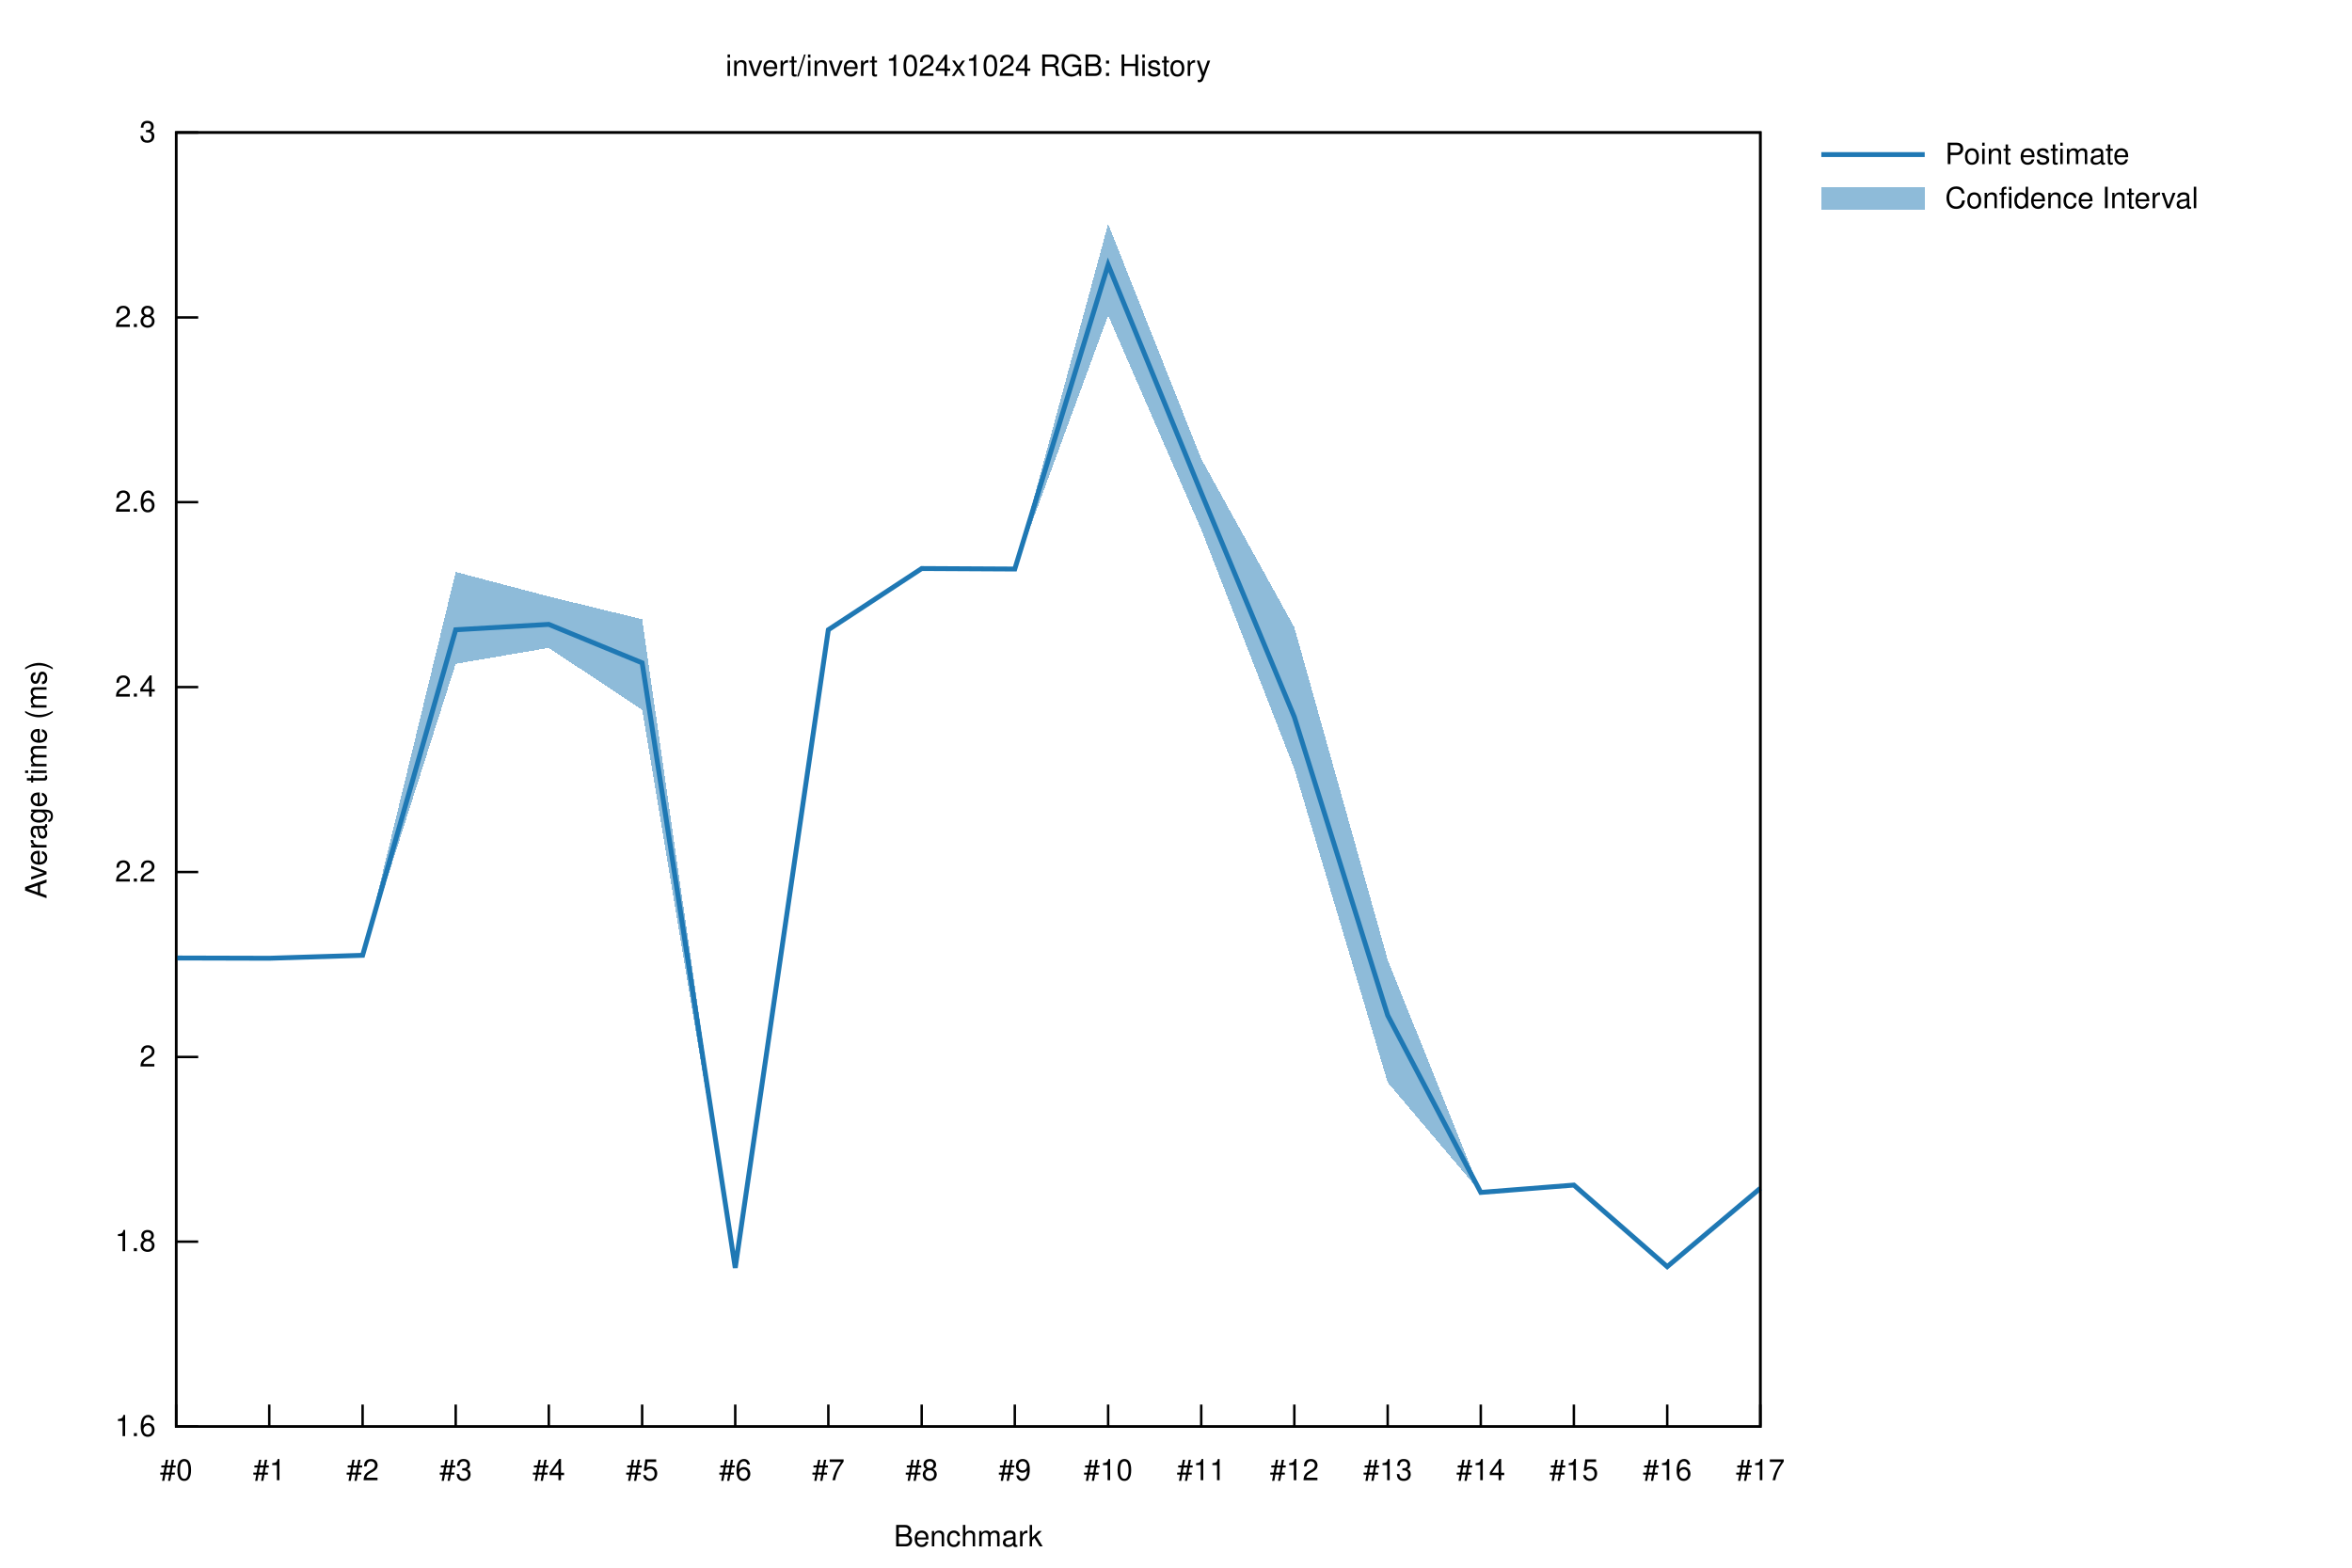
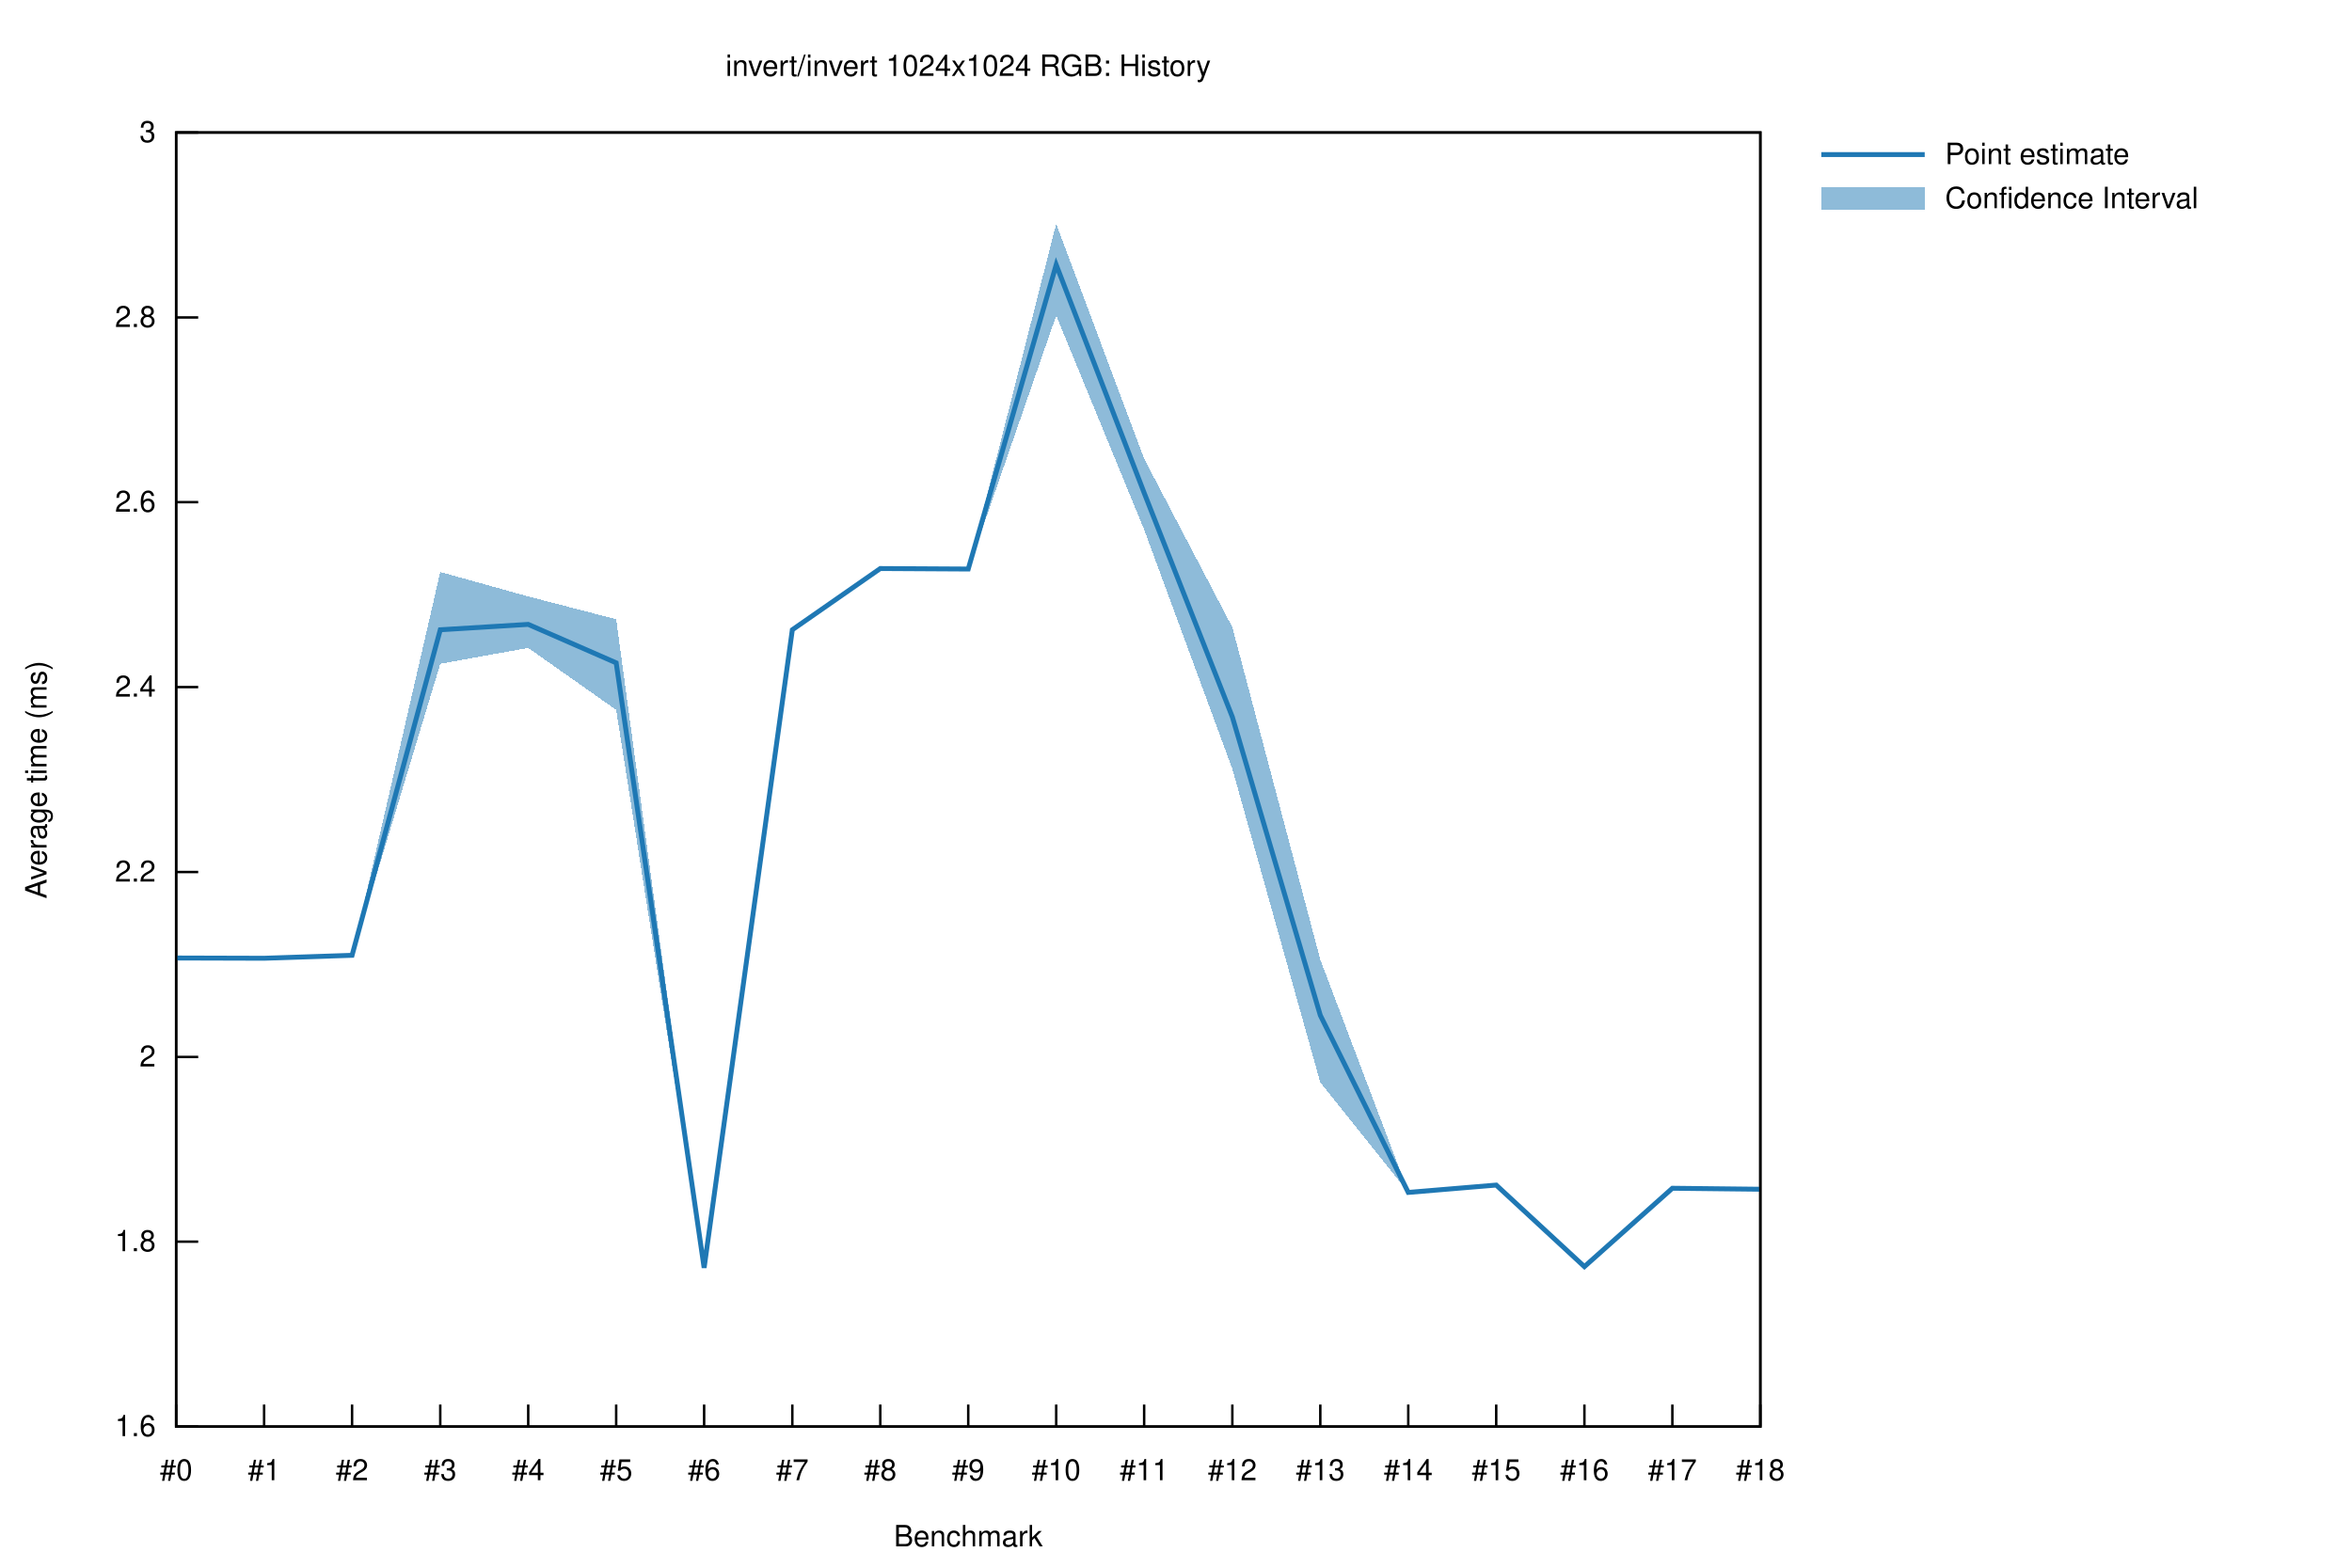
<svg xmlns="http://www.w3.org/2000/svg" xmlns:xlink="http://www.w3.org/1999/xlink" viewBox="0 0 960 640">
  <g id="gnuplot_canvas">
    <rect x="0" y="0" width="960" height="640" fill="none" />
    <defs>
      <circle id="gpDot" r="0.5" stroke-width="0.5" stroke="currentColor" />
      <path id="gpPt0" stroke-width="0.222" stroke="currentColor" d="M-1,0 h2 M0,-1 v2" />
      <path id="gpPt1" stroke-width="0.222" stroke="currentColor" d="M-1,-1 L1,1 M1,-1 L-1,1" />
      <path id="gpPt2" stroke-width="0.222" stroke="currentColor" d="M-1,0 L1,0 M0,-1 L0,1 M-1,-1 L1,1 M-1,1 L1,-1" />
      <rect id="gpPt3" stroke-width="0.222" stroke="currentColor" x="-1" y="-1" width="2" height="2" />
      <rect id="gpPt4" stroke-width="0.222" stroke="currentColor" fill="currentColor" x="-1" y="-1" width="2" height="2" />
      <circle id="gpPt5" stroke-width="0.222" stroke="currentColor" cx="0" cy="0" r="1" />
      <use xlink:href="#gpPt5" id="gpPt6" fill="currentColor" stroke="none" />
      <path id="gpPt7" stroke-width="0.222" stroke="currentColor" d="M0,-1.33 L-1.33,0.67 L1.33,0.67 z" />
      <use xlink:href="#gpPt7" id="gpPt8" fill="currentColor" stroke="none" />
      <use xlink:href="#gpPt7" id="gpPt9" stroke="currentColor" transform="rotate(180)" />
      <use xlink:href="#gpPt9" id="gpPt10" fill="currentColor" stroke="none" />
      <use xlink:href="#gpPt3" id="gpPt11" stroke="currentColor" transform="rotate(45)" />
      <use xlink:href="#gpPt11" id="gpPt12" fill="currentColor" stroke="none" />
      <path id="gpPt13" stroke-width="0.222" stroke="currentColor" d="M0,1.330 L1.265,0.411 L0.782,-1.067 L-0.782,-1.076 L-1.265,0.411 z" />
      <use xlink:href="#gpPt13" id="gpPt14" fill="currentColor" stroke="none" />
      <filter id="textbox" filterUnits="objectBoundingBox" x="0" y="0" height="1" width="1">
        <feFlood flood-color="white" flood-opacity="1" result="bgnd" />
        <feComposite in="SourceGraphic" in2="bgnd" operator="atop" />
      </filter>
      <filter id="greybox" filterUnits="objectBoundingBox" x="0" y="0" height="1" width="1">
        <feFlood flood-color="lightgrey" flood-opacity="1" result="grey" />
        <feComposite in="SourceGraphic" in2="grey" operator="atop" />
      </filter>
    </defs>
    <g fill="none" color="white" stroke="currentColor" stroke-width="1.00" stroke-linecap="butt" stroke-linejoin="miter">
</g>
    <g fill="none" color="black" stroke="currentColor" stroke-width="1.00" stroke-linecap="butt" stroke-linejoin="miter">
      <path stroke="black" d="M71.9,582.4 L80.9,582.4  " />
      <g transform="translate(63.6,586.3)" stroke="none" fill="black" font-family="Helvetica" font-size="12.00" text-anchor="end">
        <text>
          <tspan font-family="Helvetica"> 1.6</tspan>
        </text>
      </g>
    </g>
    <g fill="none" color="black" stroke="currentColor" stroke-width="1.00" stroke-linecap="butt" stroke-linejoin="miter">
      <path stroke="black" d="M71.9,506.9 L80.9,506.9  " />
      <g transform="translate(63.6,510.8)" stroke="none" fill="black" font-family="Helvetica" font-size="12.00" text-anchor="end">
        <text>
          <tspan font-family="Helvetica"> 1.8</tspan>
        </text>
      </g>
    </g>
    <g fill="none" color="black" stroke="currentColor" stroke-width="1.00" stroke-linecap="butt" stroke-linejoin="miter">
      <path stroke="black" d="M71.9,431.5 L80.9,431.5  " />
      <g transform="translate(63.6,435.4)" stroke="none" fill="black" font-family="Helvetica" font-size="12.00" text-anchor="end">
        <text>
          <tspan font-family="Helvetica"> 2</tspan>
        </text>
      </g>
    </g>
    <g fill="none" color="black" stroke="currentColor" stroke-width="1.00" stroke-linecap="butt" stroke-linejoin="miter">
      <path stroke="black" d="M71.9,356.0 L80.9,356.0  " />
      <g transform="translate(63.6,359.9)" stroke="none" fill="black" font-family="Helvetica" font-size="12.00" text-anchor="end">
        <text>
          <tspan font-family="Helvetica"> 2.2</tspan>
        </text>
      </g>
    </g>
    <g fill="none" color="black" stroke="currentColor" stroke-width="1.00" stroke-linecap="butt" stroke-linejoin="miter">
      <path stroke="black" d="M71.9,280.5 L80.9,280.5  " />
      <g transform="translate(63.6,284.4)" stroke="none" fill="black" font-family="Helvetica" font-size="12.00" text-anchor="end">
        <text>
          <tspan font-family="Helvetica"> 2.4</tspan>
        </text>
      </g>
    </g>
    <g fill="none" color="black" stroke="currentColor" stroke-width="1.00" stroke-linecap="butt" stroke-linejoin="miter">
      <path stroke="black" d="M71.9,205.0 L80.9,205.0  " />
      <g transform="translate(63.6,208.9)" stroke="none" fill="black" font-family="Helvetica" font-size="12.00" text-anchor="end">
        <text>
          <tspan font-family="Helvetica"> 2.6</tspan>
        </text>
      </g>
    </g>
    <g fill="none" color="black" stroke="currentColor" stroke-width="1.00" stroke-linecap="butt" stroke-linejoin="miter">
      <path stroke="black" d="M71.9,129.6 L80.9,129.6  " />
      <g transform="translate(63.6,133.5)" stroke="none" fill="black" font-family="Helvetica" font-size="12.00" text-anchor="end">
        <text>
          <tspan font-family="Helvetica"> 2.8</tspan>
        </text>
      </g>
    </g>
    <g fill="none" color="black" stroke="currentColor" stroke-width="1.00" stroke-linecap="butt" stroke-linejoin="miter">
      <path stroke="black" d="M71.9,54.1 L80.9,54.1  " />
      <g transform="translate(63.6,58.0)" stroke="none" fill="black" font-family="Helvetica" font-size="12.00" text-anchor="end">
        <text>
          <tspan font-family="Helvetica"> 3</tspan>
        </text>
      </g>
    </g>
    <g fill="none" color="black" stroke="currentColor" stroke-width="1.00" stroke-linecap="butt" stroke-linejoin="miter">
      <path stroke="black" d="M71.9,582.4 L71.9,573.4  " />
      <g transform="translate(71.9,604.3)" stroke="none" fill="black" font-family="Helvetica" font-size="12.00" text-anchor="middle">
        <text>
          <tspan font-family="Helvetica">#0</tspan>
        </text>
      </g>
    </g>
    <g fill="none" color="black" stroke="currentColor" stroke-width="1.00" stroke-linecap="butt" stroke-linejoin="miter">
-       <path stroke="black" d="M109.9,582.4 L109.9,573.4  " />
-       <g transform="translate(109.9,604.3)" stroke="none" fill="black" font-family="Helvetica" font-size="12.00" text-anchor="middle">
+       <path stroke="black" d="M107.8,582.4 L107.8,573.4  " />
+       <g transform="translate(107.8,604.3)" stroke="none" fill="black" font-family="Helvetica" font-size="12.00" text-anchor="middle">
        <text>
          <tspan font-family="Helvetica">#1</tspan>
        </text>
      </g>
    </g>
    <g fill="none" color="black" stroke="currentColor" stroke-width="1.00" stroke-linecap="butt" stroke-linejoin="miter">
-       <path stroke="black" d="M148.0,582.4 L148.0,573.4  " />
-       <g transform="translate(148.0,604.3)" stroke="none" fill="black" font-family="Helvetica" font-size="12.00" text-anchor="middle">
+       <path stroke="black" d="M143.7,582.4 L143.7,573.4  " />
+       <g transform="translate(143.7,604.3)" stroke="none" fill="black" font-family="Helvetica" font-size="12.00" text-anchor="middle">
        <text>
          <tspan font-family="Helvetica">#2</tspan>
        </text>
      </g>
    </g>
    <g fill="none" color="black" stroke="currentColor" stroke-width="1.00" stroke-linecap="butt" stroke-linejoin="miter">
-       <path stroke="black" d="M186.0,582.4 L186.0,573.4  " />
-       <g transform="translate(186.0,604.3)" stroke="none" fill="black" font-family="Helvetica" font-size="12.00" text-anchor="middle">
+       <path stroke="black" d="M179.7,582.4 L179.7,573.4  " />
+       <g transform="translate(179.7,604.3)" stroke="none" fill="black" font-family="Helvetica" font-size="12.00" text-anchor="middle">
        <text>
          <tspan font-family="Helvetica">#3</tspan>
        </text>
      </g>
    </g>
    <g fill="none" color="black" stroke="currentColor" stroke-width="1.00" stroke-linecap="butt" stroke-linejoin="miter">
-       <path stroke="black" d="M224.0,582.4 L224.0,573.4  " />
-       <g transform="translate(224.0,604.3)" stroke="none" fill="black" font-family="Helvetica" font-size="12.00" text-anchor="middle">
+       <path stroke="black" d="M215.6,582.4 L215.6,573.4  " />
+       <g transform="translate(215.6,604.3)" stroke="none" fill="black" font-family="Helvetica" font-size="12.00" text-anchor="middle">
        <text>
          <tspan font-family="Helvetica">#4</tspan>
        </text>
      </g>
    </g>
    <g fill="none" color="black" stroke="currentColor" stroke-width="1.00" stroke-linecap="butt" stroke-linejoin="miter">
-       <path stroke="black" d="M262.1,582.4 L262.1,573.4  " />
-       <g transform="translate(262.1,604.3)" stroke="none" fill="black" font-family="Helvetica" font-size="12.00" text-anchor="middle">
+       <path stroke="black" d="M251.5,582.4 L251.5,573.4  " />
+       <g transform="translate(251.5,604.3)" stroke="none" fill="black" font-family="Helvetica" font-size="12.00" text-anchor="middle">
        <text>
          <tspan font-family="Helvetica">#5</tspan>
        </text>
      </g>
    </g>
    <g fill="none" color="black" stroke="currentColor" stroke-width="1.00" stroke-linecap="butt" stroke-linejoin="miter">
-       <path stroke="black" d="M300.1,582.4 L300.1,573.4  " />
-       <g transform="translate(300.1,604.3)" stroke="none" fill="black" font-family="Helvetica" font-size="12.00" text-anchor="middle">
+       <path stroke="black" d="M287.4,582.4 L287.4,573.4  " />
+       <g transform="translate(287.4,604.3)" stroke="none" fill="black" font-family="Helvetica" font-size="12.00" text-anchor="middle">
        <text>
          <tspan font-family="Helvetica">#6</tspan>
        </text>
      </g>
    </g>
    <g fill="none" color="black" stroke="currentColor" stroke-width="1.00" stroke-linecap="butt" stroke-linejoin="miter">
-       <path stroke="black" d="M338.1,582.4 L338.1,573.4  " />
-       <g transform="translate(338.1,604.3)" stroke="none" fill="black" font-family="Helvetica" font-size="12.00" text-anchor="middle">
+       <path stroke="black" d="M323.4,582.4 L323.4,573.4  " />
+       <g transform="translate(323.4,604.3)" stroke="none" fill="black" font-family="Helvetica" font-size="12.00" text-anchor="middle">
        <text>
          <tspan font-family="Helvetica">#7</tspan>
        </text>
      </g>
    </g>
    <g fill="none" color="black" stroke="currentColor" stroke-width="1.00" stroke-linecap="butt" stroke-linejoin="miter">
-       <path stroke="black" d="M376.2,582.4 L376.2,573.4  " />
-       <g transform="translate(376.2,604.3)" stroke="none" fill="black" font-family="Helvetica" font-size="12.00" text-anchor="middle">
+       <path stroke="black" d="M359.3,582.4 L359.3,573.4  " />
+       <g transform="translate(359.3,604.3)" stroke="none" fill="black" font-family="Helvetica" font-size="12.00" text-anchor="middle">
        <text>
          <tspan font-family="Helvetica">#8</tspan>
        </text>
      </g>
    </g>
    <g fill="none" color="black" stroke="currentColor" stroke-width="1.00" stroke-linecap="butt" stroke-linejoin="miter">
-       <path stroke="black" d="M414.2,582.4 L414.2,573.4  " />
-       <g transform="translate(414.2,604.3)" stroke="none" fill="black" font-family="Helvetica" font-size="12.00" text-anchor="middle">
+       <path stroke="black" d="M395.2,582.4 L395.2,573.4  " />
+       <g transform="translate(395.2,604.3)" stroke="none" fill="black" font-family="Helvetica" font-size="12.00" text-anchor="middle">
        <text>
          <tspan font-family="Helvetica">#9</tspan>
        </text>
      </g>
    </g>
    <g fill="none" color="black" stroke="currentColor" stroke-width="1.00" stroke-linecap="butt" stroke-linejoin="miter">
-       <path stroke="black" d="M452.3,582.4 L452.3,573.4  " />
-       <g transform="translate(452.3,604.3)" stroke="none" fill="black" font-family="Helvetica" font-size="12.00" text-anchor="middle">
+       <path stroke="black" d="M431.1,582.4 L431.1,573.4  " />
+       <g transform="translate(431.1,604.3)" stroke="none" fill="black" font-family="Helvetica" font-size="12.00" text-anchor="middle">
        <text>
          <tspan font-family="Helvetica">#10</tspan>
        </text>
      </g>
    </g>
    <g fill="none" color="black" stroke="currentColor" stroke-width="1.00" stroke-linecap="butt" stroke-linejoin="miter">
-       <path stroke="black" d="M490.3,582.4 L490.3,573.4  " />
-       <g transform="translate(490.3,604.3)" stroke="none" fill="black" font-family="Helvetica" font-size="12.00" text-anchor="middle">
+       <path stroke="black" d="M467.0,582.4 L467.0,573.4  " />
+       <g transform="translate(467.0,604.3)" stroke="none" fill="black" font-family="Helvetica" font-size="12.00" text-anchor="middle">
        <text>
          <tspan font-family="Helvetica">#11</tspan>
        </text>
      </g>
    </g>
    <g fill="none" color="black" stroke="currentColor" stroke-width="1.00" stroke-linecap="butt" stroke-linejoin="miter">
-       <path stroke="black" d="M528.3,582.4 L528.3,573.4  " />
-       <g transform="translate(528.3,604.3)" stroke="none" fill="black" font-family="Helvetica" font-size="12.00" text-anchor="middle">
+       <path stroke="black" d="M503.0,582.4 L503.0,573.4  " />
+       <g transform="translate(503.0,604.3)" stroke="none" fill="black" font-family="Helvetica" font-size="12.00" text-anchor="middle">
        <text>
          <tspan font-family="Helvetica">#12</tspan>
        </text>
      </g>
    </g>
    <g fill="none" color="black" stroke="currentColor" stroke-width="1.00" stroke-linecap="butt" stroke-linejoin="miter">
-       <path stroke="black" d="M566.4,582.4 L566.4,573.4  " />
-       <g transform="translate(566.4,604.3)" stroke="none" fill="black" font-family="Helvetica" font-size="12.00" text-anchor="middle">
+       <path stroke="black" d="M538.9,582.4 L538.9,573.4  " />
+       <g transform="translate(538.9,604.3)" stroke="none" fill="black" font-family="Helvetica" font-size="12.00" text-anchor="middle">
        <text>
          <tspan font-family="Helvetica">#13</tspan>
        </text>
      </g>
    </g>
    <g fill="none" color="black" stroke="currentColor" stroke-width="1.00" stroke-linecap="butt" stroke-linejoin="miter">
-       <path stroke="black" d="M604.4,582.4 L604.4,573.4  " />
-       <g transform="translate(604.4,604.3)" stroke="none" fill="black" font-family="Helvetica" font-size="12.00" text-anchor="middle">
+       <path stroke="black" d="M574.8,582.4 L574.8,573.4  " />
+       <g transform="translate(574.8,604.3)" stroke="none" fill="black" font-family="Helvetica" font-size="12.00" text-anchor="middle">
        <text>
          <tspan font-family="Helvetica">#14</tspan>
        </text>
      </g>
    </g>
    <g fill="none" color="black" stroke="currentColor" stroke-width="1.00" stroke-linecap="butt" stroke-linejoin="miter">
-       <path stroke="black" d="M642.4,582.4 L642.4,573.4  " />
-       <g transform="translate(642.4,604.3)" stroke="none" fill="black" font-family="Helvetica" font-size="12.00" text-anchor="middle">
+       <path stroke="black" d="M610.7,582.4 L610.7,573.4  " />
+       <g transform="translate(610.7,604.3)" stroke="none" fill="black" font-family="Helvetica" font-size="12.00" text-anchor="middle">
        <text>
          <tspan font-family="Helvetica">#15</tspan>
        </text>
      </g>
    </g>
    <g fill="none" color="black" stroke="currentColor" stroke-width="1.00" stroke-linecap="butt" stroke-linejoin="miter">
-       <path stroke="black" d="M680.5,582.4 L680.5,573.4  " />
-       <g transform="translate(680.5,604.3)" stroke="none" fill="black" font-family="Helvetica" font-size="12.00" text-anchor="middle">
+       <path stroke="black" d="M646.7,582.4 L646.7,573.4  " />
+       <g transform="translate(646.7,604.3)" stroke="none" fill="black" font-family="Helvetica" font-size="12.00" text-anchor="middle">
        <text>
          <tspan font-family="Helvetica">#16</tspan>
+         </text>
+       </g>
+     </g>
+     <g fill="none" color="black" stroke="currentColor" stroke-width="1.00" stroke-linecap="butt" stroke-linejoin="miter">
+       <path stroke="black" d="M682.6,582.4 L682.6,573.4  " />
+       <g transform="translate(682.6,604.3)" stroke="none" fill="black" font-family="Helvetica" font-size="12.00" text-anchor="middle">
+         <text>
+           <tspan font-family="Helvetica">#17</tspan>
        </text>
      </g>
    </g>
    <g fill="none" color="black" stroke="currentColor" stroke-width="1.00" stroke-linecap="butt" stroke-linejoin="miter">
      <path stroke="black" d="M718.5,582.4 L718.5,573.4  " />
      <g transform="translate(718.5,604.3)" stroke="none" fill="black" font-family="Helvetica" font-size="12.00" text-anchor="middle">
        <text>
-           <tspan font-family="Helvetica">#17</tspan>
+           <tspan font-family="Helvetica">#18</tspan>
        </text>
      </g>
    </g>
    <g fill="none" color="black" stroke="currentColor" stroke-width="1.00" stroke-linecap="butt" stroke-linejoin="miter">
</g>
    <g fill="none" color="black" stroke="currentColor" stroke-width="1.00" stroke-linecap="butt" stroke-linejoin="miter">
      <path stroke="black" d="M71.9,54.1 L71.9,582.4 L718.5,582.4 L718.5,54.1 L71.9,54.1 Z  " />
    </g>
    <g fill="none" color="black" stroke="currentColor" stroke-width="1.00" stroke-linecap="butt" stroke-linejoin="miter">
      <g transform="translate(19.0,318.3) rotate(270)" stroke="none" fill="black" font-family="Helvetica" font-size="12.00" text-anchor="middle">
        <text>
          <tspan font-family="Helvetica">Average time (ms)</tspan>
        </text>
      </g>
    </g>
    <g fill="none" color="black" stroke="currentColor" stroke-width="1.00" stroke-linecap="butt" stroke-linejoin="miter">
      <g transform="translate(395.2,631.3)" stroke="none" fill="black" font-family="Helvetica" font-size="12.00" text-anchor="middle">
        <text>
          <tspan font-family="Helvetica">Benchmark</tspan>
        </text>
      </g>
    </g>
    <g fill="none" color="black" stroke="currentColor" stroke-width="1.00" stroke-linecap="butt" stroke-linejoin="miter">
      <g transform="translate(395.2,31.0)" stroke="none" fill="black" font-family="Helvetica" font-size="12.00" text-anchor="middle">
        <text>
          <tspan font-family="Helvetica">invert/invert 1024x1024 RGB: History</tspan>
        </text>
      </g>
    </g>
    <g fill="none" color="black" stroke="currentColor" stroke-width="1.00" stroke-linecap="butt" stroke-linejoin="miter">
</g>
    <g id="gnuplot_plot_1">
      <g fill="none" color="white" stroke="currentColor" stroke-width="2.00" stroke-linecap="butt" stroke-linejoin="miter">
</g>
      <g fill="none" color="black" stroke="currentColor" stroke-width="2.00" stroke-linecap="butt" stroke-linejoin="miter">
        <g transform="translate(793.9,67.0)" stroke="none" fill="black" font-family="Helvetica" font-size="12.00" text-anchor="start">
          <text>
            <tspan font-family="Helvetica">Point estimate</tspan>
          </text>
        </g>
      </g>
      <g fill="none" color="black" stroke="currentColor" stroke-width="2.00" stroke-linecap="butt" stroke-linejoin="miter">
-         <path stroke="rgb( 31, 120, 180)" d="M743.4,63.1 L785.6,63.1 M71.9,391.1 L109.9,391.2 L148.0,390.0 L186.0,257.1 L224.0,254.9 L262.1,270.6   L300.1,517.6 L338.1,257.1 L376.2,232.1 L414.2,232.3 L452.3,108.1 L490.3,201.2 L528.3,292.7 L566.4,414.5   L604.4,486.8 L642.4,483.8 L680.5,517.1 L718.5,485.1  " />
+         <path stroke="rgb( 31, 120, 180)" d="M743.4,63.1 L785.6,63.1 M71.9,391.1 L107.8,391.2 L143.7,390.0 L179.7,257.1 L215.6,254.9 L251.5,270.6   L287.4,517.6 L323.4,257.1 L359.3,232.1 L395.2,232.3 L431.1,108.1 L467.0,201.2 L503.0,292.7 L538.9,414.5   L574.8,486.8 L610.7,483.8 L646.7,517.1 L682.6,485.1 L718.5,485.5  " />
      </g>
    </g>
    <g id="gnuplot_plot_2">
      <g fill="none" color="white" stroke="rgb( 31, 120, 180)" stroke-width="1.00" stroke-linecap="butt" stroke-linejoin="miter">
</g>
      <g fill="none" color="black" stroke="currentColor" stroke-width="1.00" stroke-linecap="butt" stroke-linejoin="miter">
        <g transform="translate(793.9,85.0)" stroke="none" fill="black" font-family="Helvetica" font-size="12.00" text-anchor="start">
          <text>
            <tspan font-family="Helvetica">Confidence Interval</tspan>
          </text>
        </g>
      </g>
      <g fill="none" color="black" stroke="currentColor" stroke-width="1.00" stroke-linecap="butt" stroke-linejoin="miter">
        <g stroke="none" shape-rendering="crispEdges">
          <polygon fill="rgb( 31, 120, 180)" fill-opacity="0.5" points="743.4,85.6 785.6,85.6 785.6,76.6 743.4,76.6 " />
-           <polygon fill="rgb( 31, 120, 180)" fill-opacity="0.5" points="71.9,391.0 109.9,391.2 148.0,389.9 186.0,233.5 224.0,243.5 262.1,252.8 300.1,517.5 338.1,256.9 376.2,232.0 414.2,232.1 452.3,91.4 490.3,187.3 528.3,256.1 566.4,391.8 604.4,486.7 642.4,483.5 680.5,516.7 718.5,484.8 718.5,485.2 680.5,517.5 642.4,484.0 604.4,486.8 566.4,441.9 528.3,313.9 490.3,216.2 452.3,128.8 414.2,232.4 376.2,232.2 338.1,257.3 300.1,517.6 262.1,289.8 224.0,264.5 186.0,271.0 148.0,390.2 109.9,391.3 71.9,391.1 " />
+           <polygon fill="rgb( 31, 120, 180)" fill-opacity="0.5" points="71.9,391.0 107.8,391.2 143.7,389.9 179.7,233.5 215.6,243.5 251.5,252.8 287.4,517.5 323.4,256.9 359.3,232.0 395.2,232.1 431.1,91.4 467.0,187.3 503.0,256.1 538.9,391.8 574.8,486.7 610.7,483.5 646.7,516.7 682.6,484.8 718.5,485.4 718.5,485.6 682.6,485.2 646.7,517.5 610.7,484.0 574.8,486.8 538.9,441.9 503.0,313.9 467.0,216.2 431.1,128.8 395.2,232.4 359.3,232.2 323.4,257.3 287.4,517.6 251.5,289.8 215.6,264.5 179.7,271.0 143.7,390.2 107.8,391.3 71.9,391.1 " />
        </g>
      </g>
    </g>
    <g fill="none" color="white" stroke="rgb( 31, 120, 180)" stroke-width="2.00" stroke-linecap="butt" stroke-linejoin="miter">
</g>
    <g fill="none" color="black" stroke="currentColor" stroke-width="2.00" stroke-linecap="butt" stroke-linejoin="miter">
</g>
    <g fill="none" color="black" stroke="black" stroke-width="1.00" stroke-linecap="butt" stroke-linejoin="miter">
</g>
    <g fill="none" color="black" stroke="currentColor" stroke-width="1.00" stroke-linecap="butt" stroke-linejoin="miter">
      <path stroke="black" d="M71.9,54.1 L71.9,582.4 L718.5,582.4 L718.5,54.1 L71.9,54.1 Z  " />
    </g>
    <g fill="none" color="black" stroke="currentColor" stroke-width="1.00" stroke-linecap="butt" stroke-linejoin="miter">
</g>
  </g>
</svg>
